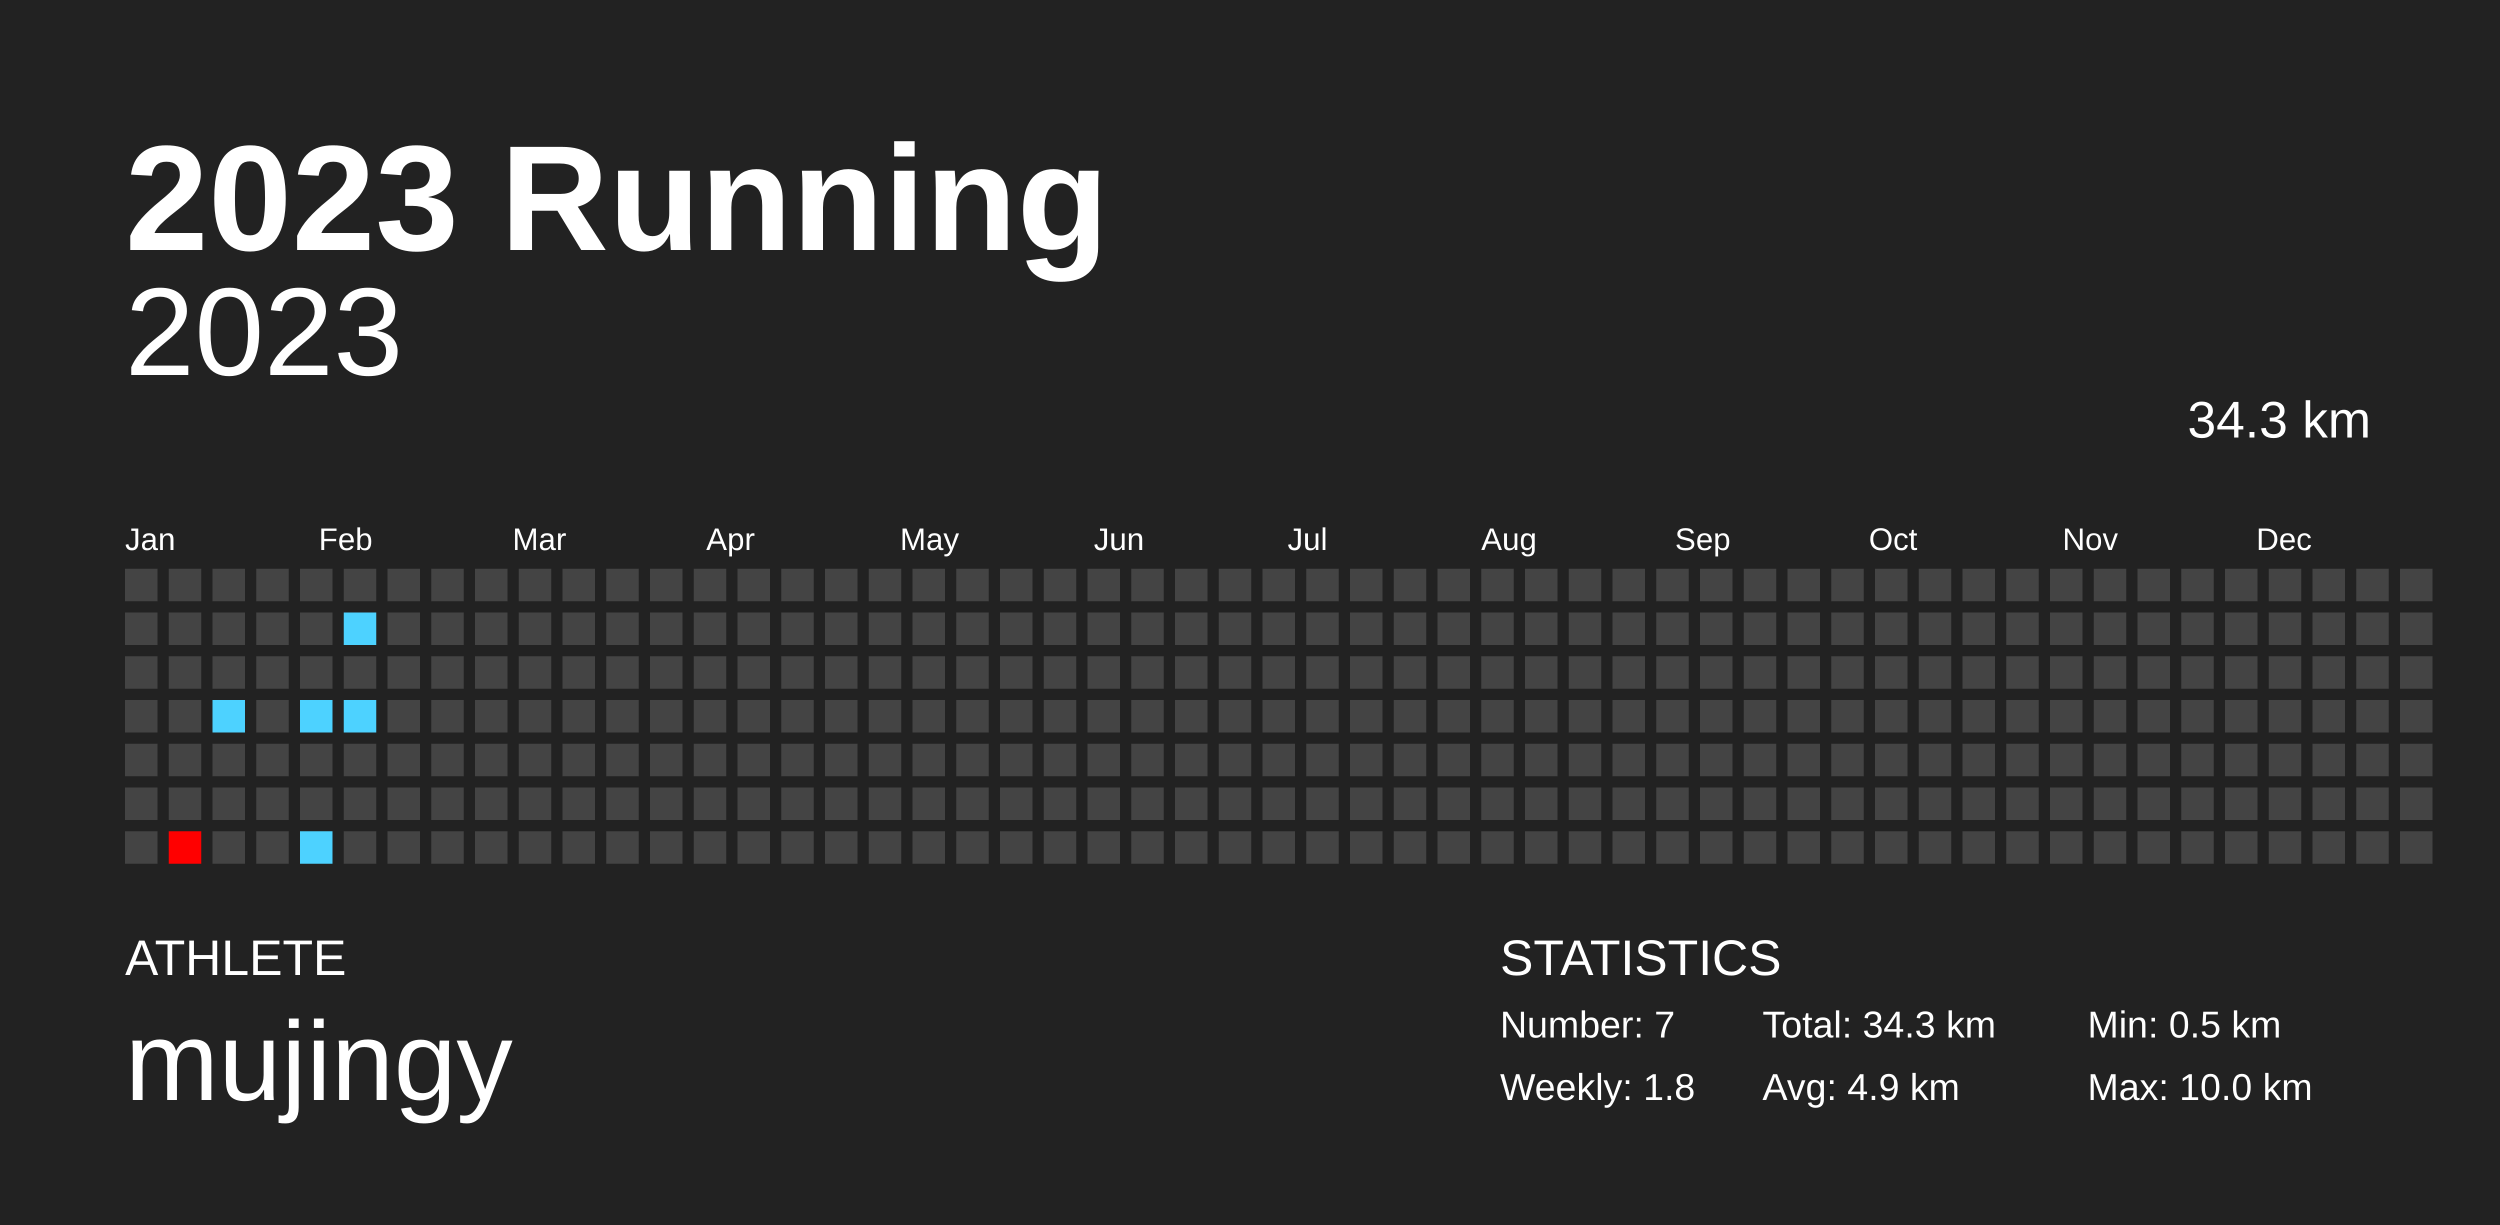
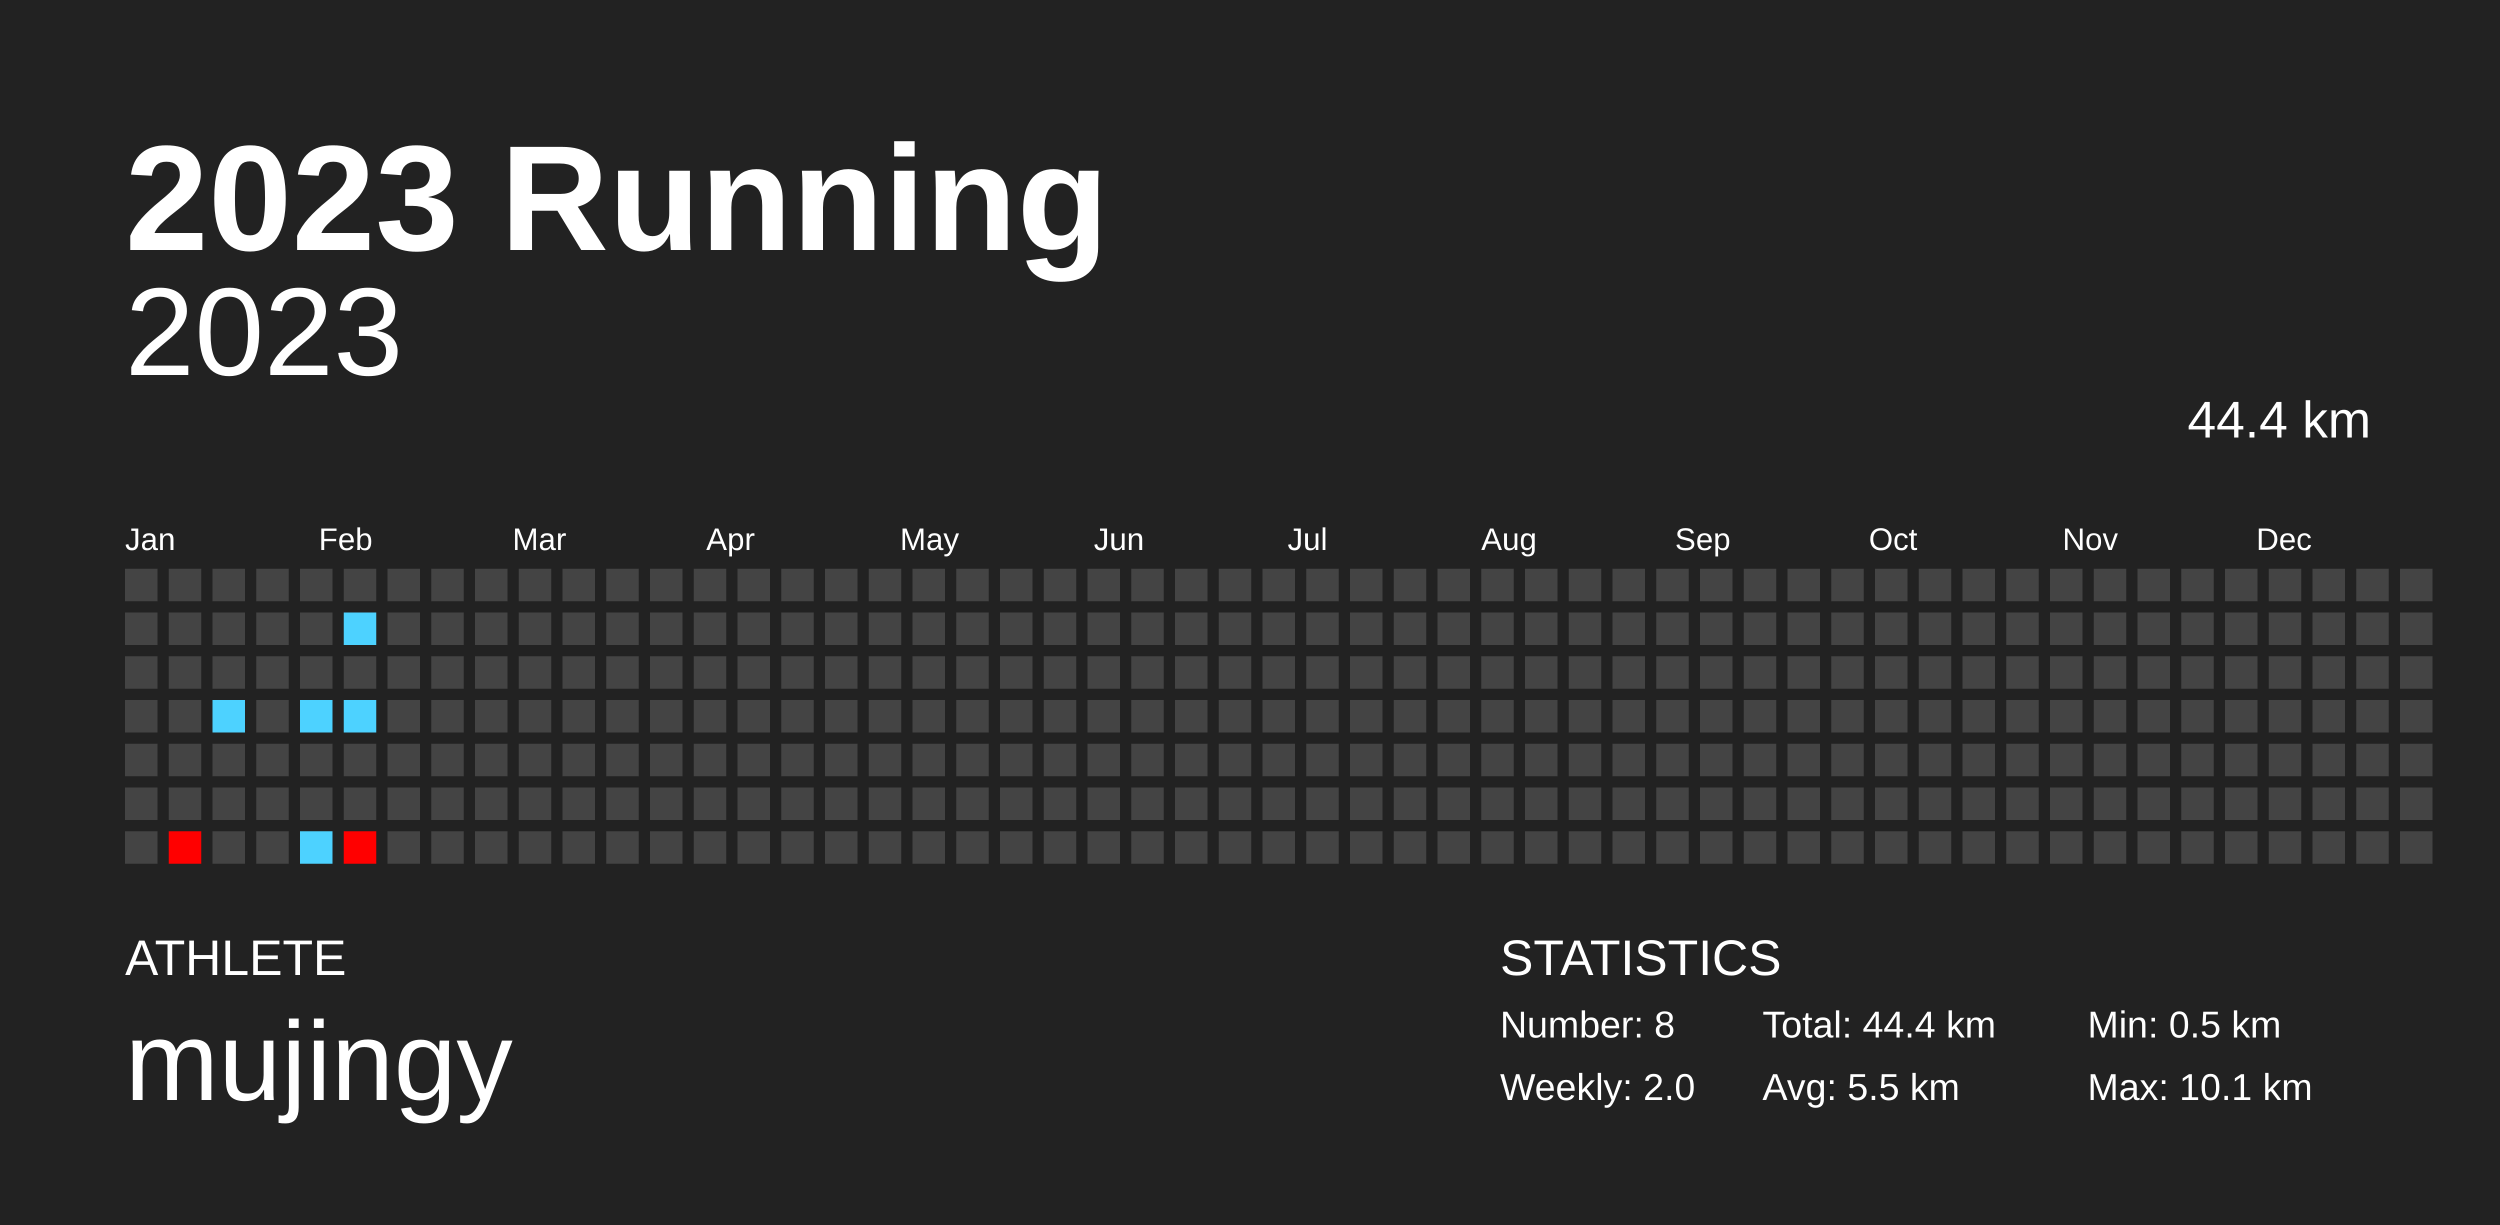
<svg xmlns="http://www.w3.org/2000/svg" baseProfile="full" height="98mm" version="1.1" viewBox="0,0,200,98" width="200mm">
  <defs />
  <rect fill="#222222" height="98" width="200" x="0" y="0" />
  <text fill="#FFFFFF" style="font-size:12px; font-family:Arial; font-weight:bold;" x="10" y="20">2023 Running</text>
  <text fill="#FFFFFF" style="font-size:4px; font-family:Arial" x="10" y="78">ATHLETE</text>
  <text fill="#FFFFFF" style="font-size:9px; font-family:Arial" x="10" y="88">mujingy</text>
  <text fill="#FFFFFF" style="font-size:4px; font-family:Arial" x="120" y="78">STATISTICS</text>
-   <text fill="#FFFFFF" style="font-size:3px; font-family:Arial" x="120" y="83">Number: 7</text>
-   <text fill="#FFFFFF" style="font-size:3px; font-family:Arial" x="120" y="88">Weekly: 1.8</text>
-   <text fill="#FFFFFF" style="font-size:3px; font-family:Arial" x="141" y="83">Total: 34.3 km</text>
-   <text fill="#FFFFFF" style="font-size:3px; font-family:Arial" x="141" y="88">Avg: 4.9 km</text>
+   <text fill="#FFFFFF" style="font-size:3px; font-family:Arial" x="120" y="83">Number: 8</text>
+   <text fill="#FFFFFF" style="font-size:3px; font-family:Arial" x="120" y="88">Weekly: 2.0</text>
+   <text fill="#FFFFFF" style="font-size:3px; font-family:Arial" x="141" y="83">Total: 44.4 km</text>
+   <text fill="#FFFFFF" style="font-size:3px; font-family:Arial" x="141" y="88">Avg: 5.5 km</text>
  <text fill="#FFFFFF" style="font-size:3px; font-family:Arial" x="167" y="83">Min: 0.5 km</text>
-   <text fill="#FFFFFF" style="font-size:3px; font-family:Arial" x="167" y="88">Max: 10.0 km</text>
+   <text fill="#FFFFFF" style="font-size:3px; font-family:Arial" x="167" y="88">Max: 10.1 km</text>
  <text alignment-baseline="hanging" fill="#FFFFFF" style="font-size:10.0px; font-family:Arial;" x="10" y="30">2023</text>
-   <text alignment-baseline="hanging" fill="#FFFFFF" style="font-size:4.125px; font-family:Arial;" x="175" y="35">34.3 km</text>
+   <text alignment-baseline="hanging" fill="#FFFFFF" style="font-size:4.125px; font-family:Arial;" x="175" y="35">44.4 km</text>
  <text fill="#FFFFFF" style="font-size:2.5px; font-family:Arial" x="10.0" y="44">Jan</text>
  <text fill="#FFFFFF" style="font-size:2.5px; font-family:Arial" x="25.5" y="44">Feb</text>
  <text fill="#FFFFFF" style="font-size:2.5px; font-family:Arial" x="41.0" y="44">Mar</text>
  <text fill="#FFFFFF" style="font-size:2.5px; font-family:Arial" x="56.5" y="44">Apr</text>
  <text fill="#FFFFFF" style="font-size:2.5px; font-family:Arial" x="72.0" y="44">May</text>
  <text fill="#FFFFFF" style="font-size:2.5px; font-family:Arial" x="87.5" y="44">Jun</text>
  <text fill="#FFFFFF" style="font-size:2.5px; font-family:Arial" x="103.0" y="44">Jul</text>
  <text fill="#FFFFFF" style="font-size:2.5px; font-family:Arial" x="118.5" y="44">Aug</text>
  <text fill="#FFFFFF" style="font-size:2.5px; font-family:Arial" x="134.0" y="44">Sep</text>
  <text fill="#FFFFFF" style="font-size:2.5px; font-family:Arial" x="149.5" y="44">Oct</text>
  <text fill="#FFFFFF" style="font-size:2.5px; font-family:Arial" x="165.0" y="44">Nov</text>
  <text fill="#FFFFFF" style="font-size:2.5px; font-family:Arial" x="180.5" y="44">Dec</text>
  <rect fill="#444444" height="2.6" width="2.6" x="10.0" y="45.5" />
  <rect fill="#444444" height="2.6" width="2.6" x="10.0" y="49.0" />
  <rect fill="#444444" height="2.6" width="2.6" x="10.0" y="52.5" />
  <rect fill="#444444" height="2.6" width="2.6" x="10.0" y="56.0" />
  <rect fill="#444444" height="2.6" width="2.6" x="10.0" y="59.5" />
  <rect fill="#444444" height="2.6" width="2.6" x="10.0" y="63.0" />
  <rect fill="#444444" height="2.6" width="2.6" x="10.0" y="66.5" />
  <rect fill="#444444" height="2.6" width="2.6" x="13.5" y="45.5" />
  <rect fill="#444444" height="2.6" width="2.6" x="13.5" y="49.0" />
  <rect fill="#444444" height="2.6" width="2.6" x="13.5" y="52.5" />
  <rect fill="#444444" height="2.6" width="2.6" x="13.5" y="56.0" />
  <rect fill="#444444" height="2.6" width="2.6" x="13.5" y="59.5" />
  <rect fill="#444444" height="2.6" width="2.6" x="13.5" y="63.0" />
  <rect fill="#ff0000" height="2.6" width="2.6" x="13.5" y="66.5" />
  <rect fill="#444444" height="2.6" width="2.6" x="17.0" y="45.5" />
  <rect fill="#444444" height="2.6" width="2.6" x="17.0" y="49.0" />
  <rect fill="#444444" height="2.6" width="2.6" x="17.0" y="52.5" />
  <rect fill="#4dd2ff" height="2.6" width="2.6" x="17.0" y="56.0" />
  <rect fill="#444444" height="2.6" width="2.6" x="17.0" y="59.5" />
  <rect fill="#444444" height="2.6" width="2.6" x="17.0" y="63.0" />
  <rect fill="#444444" height="2.6" width="2.6" x="17.0" y="66.5" />
  <rect fill="#444444" height="2.6" width="2.6" x="20.5" y="45.5" />
  <rect fill="#444444" height="2.6" width="2.6" x="20.5" y="49.0" />
  <rect fill="#444444" height="2.6" width="2.6" x="20.5" y="52.5" />
  <rect fill="#444444" height="2.6" width="2.6" x="20.5" y="56.0" />
  <rect fill="#444444" height="2.6" width="2.6" x="20.5" y="59.5" />
  <rect fill="#444444" height="2.6" width="2.6" x="20.5" y="63.0" />
  <rect fill="#444444" height="2.6" width="2.6" x="20.5" y="66.5" />
  <rect fill="#444444" height="2.6" width="2.6" x="24.0" y="45.5" />
  <rect fill="#444444" height="2.6" width="2.6" x="24.0" y="49.0" />
  <rect fill="#444444" height="2.6" width="2.6" x="24.0" y="52.5" />
  <rect fill="#4dd2ff" height="2.6" width="2.6" x="24.0" y="56.0" />
  <rect fill="#444444" height="2.6" width="2.6" x="24.0" y="59.5" />
  <rect fill="#444444" height="2.6" width="2.6" x="24.0" y="63.0" />
  <rect fill="#4dd2ff" height="2.6" width="2.6" x="24.0" y="66.5" />
  <rect fill="#444444" height="2.6" width="2.6" x="27.5" y="45.5" />
  <rect fill="#4dd2ff" height="2.6" width="2.6" x="27.5" y="49.0" />
  <rect fill="#444444" height="2.6" width="2.6" x="27.5" y="52.5" />
  <rect fill="#4dd2ff" height="2.6" width="2.6" x="27.5" y="56.0" />
  <rect fill="#444444" height="2.6" width="2.6" x="27.5" y="59.5" />
  <rect fill="#444444" height="2.6" width="2.6" x="27.5" y="63.0" />
-   <rect fill="#444444" height="2.6" width="2.6" x="27.5" y="66.5" />
+   <rect fill="#ff0000" height="2.6" width="2.6" x="27.5" y="66.5" />
  <rect fill="#444444" height="2.6" width="2.6" x="31.0" y="45.5" />
  <rect fill="#444444" height="2.6" width="2.6" x="31.0" y="49.0" />
  <rect fill="#444444" height="2.6" width="2.6" x="31.0" y="52.5" />
  <rect fill="#444444" height="2.6" width="2.6" x="31.0" y="56.0" />
  <rect fill="#444444" height="2.6" width="2.6" x="31.0" y="59.5" />
  <rect fill="#444444" height="2.6" width="2.6" x="31.0" y="63.0" />
  <rect fill="#444444" height="2.6" width="2.6" x="31.0" y="66.5" />
  <rect fill="#444444" height="2.6" width="2.6" x="34.5" y="45.5" />
  <rect fill="#444444" height="2.6" width="2.6" x="34.5" y="49.0" />
  <rect fill="#444444" height="2.6" width="2.6" x="34.5" y="52.5" />
  <rect fill="#444444" height="2.6" width="2.6" x="34.5" y="56.0" />
  <rect fill="#444444" height="2.6" width="2.6" x="34.5" y="59.5" />
  <rect fill="#444444" height="2.6" width="2.6" x="34.5" y="63.0" />
  <rect fill="#444444" height="2.6" width="2.6" x="34.5" y="66.5" />
  <rect fill="#444444" height="2.6" width="2.6" x="38.0" y="45.5" />
  <rect fill="#444444" height="2.6" width="2.6" x="38.0" y="49.0" />
  <rect fill="#444444" height="2.6" width="2.6" x="38.0" y="52.5" />
  <rect fill="#444444" height="2.6" width="2.6" x="38.0" y="56.0" />
  <rect fill="#444444" height="2.6" width="2.6" x="38.0" y="59.5" />
  <rect fill="#444444" height="2.6" width="2.6" x="38.0" y="63.0" />
  <rect fill="#444444" height="2.6" width="2.6" x="38.0" y="66.5" />
  <rect fill="#444444" height="2.6" width="2.6" x="41.5" y="45.5" />
  <rect fill="#444444" height="2.6" width="2.6" x="41.5" y="49.0" />
  <rect fill="#444444" height="2.6" width="2.6" x="41.5" y="52.5" />
  <rect fill="#444444" height="2.6" width="2.6" x="41.5" y="56.0" />
  <rect fill="#444444" height="2.6" width="2.6" x="41.5" y="59.5" />
  <rect fill="#444444" height="2.6" width="2.6" x="41.5" y="63.0" />
  <rect fill="#444444" height="2.6" width="2.6" x="41.5" y="66.5" />
  <rect fill="#444444" height="2.6" width="2.6" x="45.0" y="45.5" />
  <rect fill="#444444" height="2.6" width="2.6" x="45.0" y="49.0" />
  <rect fill="#444444" height="2.6" width="2.6" x="45.0" y="52.5" />
  <rect fill="#444444" height="2.6" width="2.6" x="45.0" y="56.0" />
  <rect fill="#444444" height="2.6" width="2.6" x="45.0" y="59.5" />
  <rect fill="#444444" height="2.6" width="2.6" x="45.0" y="63.0" />
  <rect fill="#444444" height="2.6" width="2.6" x="45.0" y="66.5" />
  <rect fill="#444444" height="2.6" width="2.6" x="48.5" y="45.5" />
  <rect fill="#444444" height="2.6" width="2.6" x="48.5" y="49.0" />
  <rect fill="#444444" height="2.6" width="2.6" x="48.5" y="52.5" />
  <rect fill="#444444" height="2.6" width="2.6" x="48.5" y="56.0" />
  <rect fill="#444444" height="2.6" width="2.6" x="48.5" y="59.5" />
  <rect fill="#444444" height="2.6" width="2.6" x="48.5" y="63.0" />
  <rect fill="#444444" height="2.6" width="2.6" x="48.5" y="66.5" />
  <rect fill="#444444" height="2.6" width="2.6" x="52.0" y="45.5" />
  <rect fill="#444444" height="2.6" width="2.6" x="52.0" y="49.0" />
  <rect fill="#444444" height="2.6" width="2.6" x="52.0" y="52.5" />
  <rect fill="#444444" height="2.6" width="2.6" x="52.0" y="56.0" />
  <rect fill="#444444" height="2.6" width="2.6" x="52.0" y="59.5" />
  <rect fill="#444444" height="2.6" width="2.6" x="52.0" y="63.0" />
  <rect fill="#444444" height="2.6" width="2.6" x="52.0" y="66.5" />
  <rect fill="#444444" height="2.6" width="2.6" x="55.5" y="45.5" />
  <rect fill="#444444" height="2.6" width="2.6" x="55.5" y="49.0" />
  <rect fill="#444444" height="2.6" width="2.6" x="55.5" y="52.5" />
  <rect fill="#444444" height="2.6" width="2.6" x="55.5" y="56.0" />
  <rect fill="#444444" height="2.6" width="2.6" x="55.5" y="59.5" />
  <rect fill="#444444" height="2.6" width="2.6" x="55.5" y="63.0" />
  <rect fill="#444444" height="2.6" width="2.6" x="55.5" y="66.5" />
  <rect fill="#444444" height="2.6" width="2.6" x="59.0" y="45.5" />
  <rect fill="#444444" height="2.6" width="2.6" x="59.0" y="49.0" />
  <rect fill="#444444" height="2.6" width="2.6" x="59.0" y="52.5" />
  <rect fill="#444444" height="2.6" width="2.6" x="59.0" y="56.0" />
  <rect fill="#444444" height="2.6" width="2.6" x="59.0" y="59.5" />
  <rect fill="#444444" height="2.6" width="2.6" x="59.0" y="63.0" />
  <rect fill="#444444" height="2.6" width="2.6" x="59.0" y="66.5" />
  <rect fill="#444444" height="2.6" width="2.6" x="62.5" y="45.5" />
  <rect fill="#444444" height="2.6" width="2.6" x="62.5" y="49.0" />
  <rect fill="#444444" height="2.6" width="2.6" x="62.5" y="52.5" />
  <rect fill="#444444" height="2.6" width="2.6" x="62.5" y="56.0" />
  <rect fill="#444444" height="2.6" width="2.6" x="62.5" y="59.5" />
  <rect fill="#444444" height="2.6" width="2.6" x="62.5" y="63.0" />
  <rect fill="#444444" height="2.6" width="2.6" x="62.5" y="66.5" />
  <rect fill="#444444" height="2.6" width="2.6" x="66.0" y="45.5" />
  <rect fill="#444444" height="2.6" width="2.6" x="66.0" y="49.0" />
  <rect fill="#444444" height="2.6" width="2.6" x="66.0" y="52.5" />
  <rect fill="#444444" height="2.6" width="2.6" x="66.0" y="56.0" />
  <rect fill="#444444" height="2.6" width="2.6" x="66.0" y="59.5" />
  <rect fill="#444444" height="2.6" width="2.6" x="66.0" y="63.0" />
  <rect fill="#444444" height="2.6" width="2.6" x="66.0" y="66.5" />
  <rect fill="#444444" height="2.6" width="2.6" x="69.5" y="45.5" />
  <rect fill="#444444" height="2.6" width="2.6" x="69.5" y="49.0" />
  <rect fill="#444444" height="2.6" width="2.6" x="69.5" y="52.5" />
  <rect fill="#444444" height="2.6" width="2.6" x="69.5" y="56.0" />
  <rect fill="#444444" height="2.6" width="2.6" x="69.5" y="59.5" />
  <rect fill="#444444" height="2.6" width="2.6" x="69.5" y="63.0" />
  <rect fill="#444444" height="2.6" width="2.6" x="69.5" y="66.5" />
  <rect fill="#444444" height="2.6" width="2.6" x="73.0" y="45.5" />
  <rect fill="#444444" height="2.6" width="2.6" x="73.0" y="49.0" />
  <rect fill="#444444" height="2.6" width="2.6" x="73.0" y="52.5" />
  <rect fill="#444444" height="2.6" width="2.6" x="73.0" y="56.0" />
  <rect fill="#444444" height="2.6" width="2.6" x="73.0" y="59.5" />
  <rect fill="#444444" height="2.6" width="2.6" x="73.0" y="63.0" />
  <rect fill="#444444" height="2.6" width="2.6" x="73.0" y="66.5" />
  <rect fill="#444444" height="2.6" width="2.6" x="76.5" y="45.5" />
  <rect fill="#444444" height="2.6" width="2.6" x="76.5" y="49.0" />
  <rect fill="#444444" height="2.6" width="2.6" x="76.5" y="52.5" />
  <rect fill="#444444" height="2.6" width="2.6" x="76.5" y="56.0" />
  <rect fill="#444444" height="2.6" width="2.6" x="76.5" y="59.5" />
  <rect fill="#444444" height="2.6" width="2.6" x="76.5" y="63.0" />
  <rect fill="#444444" height="2.6" width="2.6" x="76.5" y="66.5" />
  <rect fill="#444444" height="2.6" width="2.6" x="80.0" y="45.5" />
  <rect fill="#444444" height="2.6" width="2.6" x="80.0" y="49.0" />
  <rect fill="#444444" height="2.6" width="2.6" x="80.0" y="52.5" />
  <rect fill="#444444" height="2.6" width="2.6" x="80.0" y="56.0" />
  <rect fill="#444444" height="2.6" width="2.6" x="80.0" y="59.5" />
  <rect fill="#444444" height="2.6" width="2.6" x="80.0" y="63.0" />
  <rect fill="#444444" height="2.6" width="2.6" x="80.0" y="66.5" />
  <rect fill="#444444" height="2.6" width="2.6" x="83.5" y="45.5" />
  <rect fill="#444444" height="2.6" width="2.6" x="83.5" y="49.0" />
  <rect fill="#444444" height="2.6" width="2.6" x="83.5" y="52.5" />
  <rect fill="#444444" height="2.6" width="2.6" x="83.5" y="56.0" />
  <rect fill="#444444" height="2.6" width="2.6" x="83.5" y="59.5" />
  <rect fill="#444444" height="2.6" width="2.6" x="83.5" y="63.0" />
  <rect fill="#444444" height="2.6" width="2.6" x="83.5" y="66.5" />
  <rect fill="#444444" height="2.6" width="2.6" x="87.0" y="45.5" />
  <rect fill="#444444" height="2.6" width="2.6" x="87.0" y="49.0" />
  <rect fill="#444444" height="2.6" width="2.6" x="87.0" y="52.5" />
  <rect fill="#444444" height="2.6" width="2.6" x="87.0" y="56.0" />
  <rect fill="#444444" height="2.6" width="2.6" x="87.0" y="59.5" />
  <rect fill="#444444" height="2.6" width="2.6" x="87.0" y="63.0" />
  <rect fill="#444444" height="2.6" width="2.6" x="87.0" y="66.5" />
  <rect fill="#444444" height="2.6" width="2.6" x="90.5" y="45.5" />
  <rect fill="#444444" height="2.6" width="2.6" x="90.5" y="49.0" />
  <rect fill="#444444" height="2.6" width="2.6" x="90.5" y="52.5" />
  <rect fill="#444444" height="2.6" width="2.6" x="90.5" y="56.0" />
  <rect fill="#444444" height="2.6" width="2.6" x="90.5" y="59.5" />
  <rect fill="#444444" height="2.6" width="2.6" x="90.5" y="63.0" />
  <rect fill="#444444" height="2.6" width="2.6" x="90.5" y="66.5" />
  <rect fill="#444444" height="2.6" width="2.6" x="94.0" y="45.5" />
  <rect fill="#444444" height="2.6" width="2.6" x="94.0" y="49.0" />
  <rect fill="#444444" height="2.6" width="2.6" x="94.0" y="52.5" />
  <rect fill="#444444" height="2.6" width="2.6" x="94.0" y="56.0" />
  <rect fill="#444444" height="2.6" width="2.6" x="94.0" y="59.5" />
  <rect fill="#444444" height="2.6" width="2.6" x="94.0" y="63.0" />
  <rect fill="#444444" height="2.6" width="2.6" x="94.0" y="66.5" />
  <rect fill="#444444" height="2.6" width="2.6" x="97.5" y="45.5" />
  <rect fill="#444444" height="2.6" width="2.6" x="97.5" y="49.0" />
  <rect fill="#444444" height="2.6" width="2.6" x="97.5" y="52.5" />
  <rect fill="#444444" height="2.6" width="2.6" x="97.5" y="56.0" />
  <rect fill="#444444" height="2.6" width="2.6" x="97.5" y="59.5" />
  <rect fill="#444444" height="2.6" width="2.6" x="97.5" y="63.0" />
  <rect fill="#444444" height="2.6" width="2.6" x="97.5" y="66.5" />
  <rect fill="#444444" height="2.6" width="2.6" x="101.0" y="45.5" />
  <rect fill="#444444" height="2.6" width="2.6" x="101.0" y="49.0" />
  <rect fill="#444444" height="2.6" width="2.6" x="101.0" y="52.5" />
  <rect fill="#444444" height="2.6" width="2.6" x="101.0" y="56.0" />
  <rect fill="#444444" height="2.6" width="2.6" x="101.0" y="59.5" />
  <rect fill="#444444" height="2.6" width="2.6" x="101.0" y="63.0" />
  <rect fill="#444444" height="2.6" width="2.6" x="101.0" y="66.5" />
  <rect fill="#444444" height="2.6" width="2.6" x="104.5" y="45.5" />
  <rect fill="#444444" height="2.6" width="2.6" x="104.5" y="49.0" />
  <rect fill="#444444" height="2.6" width="2.6" x="104.5" y="52.5" />
  <rect fill="#444444" height="2.6" width="2.6" x="104.5" y="56.0" />
  <rect fill="#444444" height="2.6" width="2.6" x="104.5" y="59.5" />
  <rect fill="#444444" height="2.6" width="2.6" x="104.5" y="63.0" />
  <rect fill="#444444" height="2.6" width="2.6" x="104.5" y="66.5" />
  <rect fill="#444444" height="2.6" width="2.6" x="108.0" y="45.5" />
  <rect fill="#444444" height="2.6" width="2.6" x="108.0" y="49.0" />
  <rect fill="#444444" height="2.6" width="2.6" x="108.0" y="52.5" />
  <rect fill="#444444" height="2.6" width="2.6" x="108.0" y="56.0" />
  <rect fill="#444444" height="2.6" width="2.6" x="108.0" y="59.5" />
  <rect fill="#444444" height="2.6" width="2.6" x="108.0" y="63.0" />
  <rect fill="#444444" height="2.6" width="2.6" x="108.0" y="66.5" />
  <rect fill="#444444" height="2.6" width="2.6" x="111.5" y="45.5" />
  <rect fill="#444444" height="2.6" width="2.6" x="111.5" y="49.0" />
  <rect fill="#444444" height="2.6" width="2.6" x="111.5" y="52.5" />
  <rect fill="#444444" height="2.6" width="2.6" x="111.5" y="56.0" />
  <rect fill="#444444" height="2.6" width="2.6" x="111.5" y="59.5" />
  <rect fill="#444444" height="2.6" width="2.6" x="111.5" y="63.0" />
  <rect fill="#444444" height="2.6" width="2.6" x="111.5" y="66.5" />
  <rect fill="#444444" height="2.6" width="2.6" x="115.0" y="45.5" />
  <rect fill="#444444" height="2.6" width="2.6" x="115.0" y="49.0" />
  <rect fill="#444444" height="2.6" width="2.6" x="115.0" y="52.5" />
  <rect fill="#444444" height="2.6" width="2.6" x="115.0" y="56.0" />
  <rect fill="#444444" height="2.6" width="2.6" x="115.0" y="59.5" />
  <rect fill="#444444" height="2.6" width="2.6" x="115.0" y="63.0" />
  <rect fill="#444444" height="2.6" width="2.6" x="115.0" y="66.5" />
  <rect fill="#444444" height="2.6" width="2.6" x="118.5" y="45.5" />
  <rect fill="#444444" height="2.6" width="2.6" x="118.5" y="49.0" />
  <rect fill="#444444" height="2.6" width="2.6" x="118.5" y="52.5" />
  <rect fill="#444444" height="2.6" width="2.6" x="118.5" y="56.0" />
  <rect fill="#444444" height="2.6" width="2.6" x="118.5" y="59.5" />
  <rect fill="#444444" height="2.6" width="2.6" x="118.5" y="63.0" />
  <rect fill="#444444" height="2.6" width="2.6" x="118.5" y="66.5" />
  <rect fill="#444444" height="2.6" width="2.6" x="122.0" y="45.5" />
  <rect fill="#444444" height="2.6" width="2.6" x="122.0" y="49.0" />
  <rect fill="#444444" height="2.6" width="2.6" x="122.0" y="52.5" />
  <rect fill="#444444" height="2.6" width="2.6" x="122.0" y="56.0" />
  <rect fill="#444444" height="2.6" width="2.6" x="122.0" y="59.5" />
  <rect fill="#444444" height="2.6" width="2.6" x="122.0" y="63.0" />
  <rect fill="#444444" height="2.6" width="2.6" x="122.0" y="66.5" />
  <rect fill="#444444" height="2.6" width="2.6" x="125.5" y="45.5" />
  <rect fill="#444444" height="2.6" width="2.6" x="125.5" y="49.0" />
  <rect fill="#444444" height="2.6" width="2.6" x="125.5" y="52.5" />
  <rect fill="#444444" height="2.6" width="2.6" x="125.5" y="56.0" />
  <rect fill="#444444" height="2.6" width="2.6" x="125.5" y="59.5" />
  <rect fill="#444444" height="2.6" width="2.6" x="125.5" y="63.0" />
  <rect fill="#444444" height="2.6" width="2.6" x="125.5" y="66.5" />
  <rect fill="#444444" height="2.6" width="2.6" x="129.0" y="45.5" />
  <rect fill="#444444" height="2.6" width="2.6" x="129.0" y="49.0" />
  <rect fill="#444444" height="2.6" width="2.6" x="129.0" y="52.5" />
  <rect fill="#444444" height="2.6" width="2.6" x="129.0" y="56.0" />
  <rect fill="#444444" height="2.6" width="2.6" x="129.0" y="59.5" />
  <rect fill="#444444" height="2.6" width="2.6" x="129.0" y="63.0" />
  <rect fill="#444444" height="2.6" width="2.6" x="129.0" y="66.5" />
  <rect fill="#444444" height="2.6" width="2.6" x="132.5" y="45.5" />
  <rect fill="#444444" height="2.6" width="2.6" x="132.5" y="49.0" />
  <rect fill="#444444" height="2.6" width="2.6" x="132.5" y="52.5" />
  <rect fill="#444444" height="2.6" width="2.6" x="132.5" y="56.0" />
  <rect fill="#444444" height="2.6" width="2.6" x="132.5" y="59.5" />
  <rect fill="#444444" height="2.6" width="2.6" x="132.5" y="63.0" />
  <rect fill="#444444" height="2.6" width="2.6" x="132.5" y="66.5" />
  <rect fill="#444444" height="2.6" width="2.6" x="136.0" y="45.5" />
  <rect fill="#444444" height="2.6" width="2.6" x="136.0" y="49.0" />
  <rect fill="#444444" height="2.6" width="2.6" x="136.0" y="52.5" />
  <rect fill="#444444" height="2.6" width="2.6" x="136.0" y="56.0" />
  <rect fill="#444444" height="2.6" width="2.6" x="136.0" y="59.5" />
  <rect fill="#444444" height="2.6" width="2.6" x="136.0" y="63.0" />
  <rect fill="#444444" height="2.6" width="2.6" x="136.0" y="66.5" />
  <rect fill="#444444" height="2.6" width="2.6" x="139.5" y="45.5" />
  <rect fill="#444444" height="2.6" width="2.6" x="139.5" y="49.0" />
  <rect fill="#444444" height="2.6" width="2.6" x="139.5" y="52.5" />
  <rect fill="#444444" height="2.6" width="2.6" x="139.5" y="56.0" />
  <rect fill="#444444" height="2.6" width="2.6" x="139.5" y="59.5" />
  <rect fill="#444444" height="2.6" width="2.6" x="139.5" y="63.0" />
  <rect fill="#444444" height="2.6" width="2.6" x="139.5" y="66.5" />
  <rect fill="#444444" height="2.6" width="2.6" x="143.0" y="45.5" />
  <rect fill="#444444" height="2.6" width="2.6" x="143.0" y="49.0" />
  <rect fill="#444444" height="2.6" width="2.6" x="143.0" y="52.5" />
  <rect fill="#444444" height="2.6" width="2.6" x="143.0" y="56.0" />
  <rect fill="#444444" height="2.6" width="2.6" x="143.0" y="59.5" />
  <rect fill="#444444" height="2.6" width="2.6" x="143.0" y="63.0" />
  <rect fill="#444444" height="2.6" width="2.6" x="143.0" y="66.5" />
  <rect fill="#444444" height="2.6" width="2.6" x="146.5" y="45.5" />
  <rect fill="#444444" height="2.6" width="2.6" x="146.5" y="49.0" />
  <rect fill="#444444" height="2.6" width="2.6" x="146.5" y="52.5" />
  <rect fill="#444444" height="2.6" width="2.6" x="146.5" y="56.0" />
  <rect fill="#444444" height="2.6" width="2.6" x="146.5" y="59.5" />
  <rect fill="#444444" height="2.6" width="2.6" x="146.5" y="63.0" />
  <rect fill="#444444" height="2.6" width="2.6" x="146.5" y="66.5" />
  <rect fill="#444444" height="2.6" width="2.6" x="150.0" y="45.5" />
  <rect fill="#444444" height="2.6" width="2.6" x="150.0" y="49.0" />
  <rect fill="#444444" height="2.6" width="2.6" x="150.0" y="52.5" />
  <rect fill="#444444" height="2.6" width="2.6" x="150.0" y="56.0" />
  <rect fill="#444444" height="2.6" width="2.6" x="150.0" y="59.5" />
  <rect fill="#444444" height="2.6" width="2.6" x="150.0" y="63.0" />
  <rect fill="#444444" height="2.6" width="2.6" x="150.0" y="66.5" />
  <rect fill="#444444" height="2.6" width="2.6" x="153.5" y="45.5" />
  <rect fill="#444444" height="2.6" width="2.6" x="153.5" y="49.0" />
  <rect fill="#444444" height="2.6" width="2.6" x="153.5" y="52.5" />
  <rect fill="#444444" height="2.6" width="2.6" x="153.5" y="56.0" />
  <rect fill="#444444" height="2.6" width="2.6" x="153.5" y="59.5" />
  <rect fill="#444444" height="2.6" width="2.6" x="153.5" y="63.0" />
  <rect fill="#444444" height="2.6" width="2.6" x="153.5" y="66.5" />
  <rect fill="#444444" height="2.6" width="2.6" x="157.0" y="45.5" />
  <rect fill="#444444" height="2.6" width="2.6" x="157.0" y="49.0" />
  <rect fill="#444444" height="2.6" width="2.6" x="157.0" y="52.5" />
  <rect fill="#444444" height="2.6" width="2.6" x="157.0" y="56.0" />
  <rect fill="#444444" height="2.6" width="2.6" x="157.0" y="59.5" />
  <rect fill="#444444" height="2.6" width="2.6" x="157.0" y="63.0" />
  <rect fill="#444444" height="2.6" width="2.6" x="157.0" y="66.5" />
  <rect fill="#444444" height="2.6" width="2.6" x="160.5" y="45.5" />
  <rect fill="#444444" height="2.6" width="2.6" x="160.5" y="49.0" />
  <rect fill="#444444" height="2.6" width="2.6" x="160.5" y="52.5" />
  <rect fill="#444444" height="2.6" width="2.6" x="160.5" y="56.0" />
  <rect fill="#444444" height="2.6" width="2.6" x="160.5" y="59.5" />
  <rect fill="#444444" height="2.6" width="2.6" x="160.5" y="63.0" />
  <rect fill="#444444" height="2.6" width="2.6" x="160.5" y="66.5" />
  <rect fill="#444444" height="2.6" width="2.6" x="164.0" y="45.5" />
  <rect fill="#444444" height="2.6" width="2.6" x="164.0" y="49.0" />
  <rect fill="#444444" height="2.6" width="2.6" x="164.0" y="52.5" />
  <rect fill="#444444" height="2.6" width="2.6" x="164.0" y="56.0" />
  <rect fill="#444444" height="2.6" width="2.6" x="164.0" y="59.5" />
  <rect fill="#444444" height="2.6" width="2.6" x="164.0" y="63.0" />
  <rect fill="#444444" height="2.6" width="2.6" x="164.0" y="66.5" />
  <rect fill="#444444" height="2.6" width="2.6" x="167.5" y="45.5" />
  <rect fill="#444444" height="2.6" width="2.6" x="167.5" y="49.0" />
  <rect fill="#444444" height="2.6" width="2.6" x="167.5" y="52.5" />
  <rect fill="#444444" height="2.6" width="2.6" x="167.5" y="56.0" />
  <rect fill="#444444" height="2.6" width="2.6" x="167.5" y="59.5" />
  <rect fill="#444444" height="2.6" width="2.6" x="167.5" y="63.0" />
  <rect fill="#444444" height="2.6" width="2.6" x="167.5" y="66.5" />
  <rect fill="#444444" height="2.6" width="2.6" x="171.0" y="45.5" />
  <rect fill="#444444" height="2.6" width="2.6" x="171.0" y="49.0" />
  <rect fill="#444444" height="2.6" width="2.6" x="171.0" y="52.5" />
  <rect fill="#444444" height="2.6" width="2.6" x="171.0" y="56.0" />
  <rect fill="#444444" height="2.6" width="2.6" x="171.0" y="59.5" />
  <rect fill="#444444" height="2.6" width="2.6" x="171.0" y="63.0" />
  <rect fill="#444444" height="2.6" width="2.6" x="171.0" y="66.5" />
  <rect fill="#444444" height="2.6" width="2.6" x="174.5" y="45.5" />
  <rect fill="#444444" height="2.6" width="2.6" x="174.5" y="49.0" />
  <rect fill="#444444" height="2.6" width="2.6" x="174.5" y="52.5" />
  <rect fill="#444444" height="2.6" width="2.6" x="174.5" y="56.0" />
  <rect fill="#444444" height="2.6" width="2.6" x="174.5" y="59.5" />
  <rect fill="#444444" height="2.6" width="2.6" x="174.5" y="63.0" />
  <rect fill="#444444" height="2.6" width="2.6" x="174.5" y="66.5" />
  <rect fill="#444444" height="2.6" width="2.6" x="178.0" y="45.5" />
  <rect fill="#444444" height="2.6" width="2.6" x="178.0" y="49.0" />
  <rect fill="#444444" height="2.6" width="2.6" x="178.0" y="52.5" />
  <rect fill="#444444" height="2.6" width="2.6" x="178.0" y="56.0" />
  <rect fill="#444444" height="2.6" width="2.6" x="178.0" y="59.5" />
  <rect fill="#444444" height="2.6" width="2.6" x="178.0" y="63.0" />
  <rect fill="#444444" height="2.6" width="2.6" x="178.0" y="66.5" />
  <rect fill="#444444" height="2.6" width="2.6" x="181.5" y="45.5" />
  <rect fill="#444444" height="2.6" width="2.6" x="181.5" y="49.0" />
  <rect fill="#444444" height="2.6" width="2.6" x="181.5" y="52.5" />
  <rect fill="#444444" height="2.6" width="2.6" x="181.5" y="56.0" />
  <rect fill="#444444" height="2.6" width="2.6" x="181.5" y="59.5" />
  <rect fill="#444444" height="2.6" width="2.6" x="181.5" y="63.0" />
  <rect fill="#444444" height="2.6" width="2.6" x="181.5" y="66.5" />
  <rect fill="#444444" height="2.6" width="2.6" x="185.0" y="45.5" />
  <rect fill="#444444" height="2.6" width="2.6" x="185.0" y="49.0" />
  <rect fill="#444444" height="2.6" width="2.6" x="185.0" y="52.5" />
  <rect fill="#444444" height="2.6" width="2.6" x="185.0" y="56.0" />
  <rect fill="#444444" height="2.6" width="2.6" x="185.0" y="59.5" />
  <rect fill="#444444" height="2.6" width="2.6" x="185.0" y="63.0" />
  <rect fill="#444444" height="2.6" width="2.6" x="185.0" y="66.5" />
  <rect fill="#444444" height="2.6" width="2.6" x="188.5" y="45.5" />
  <rect fill="#444444" height="2.6" width="2.6" x="188.5" y="49.0" />
  <rect fill="#444444" height="2.6" width="2.6" x="188.5" y="52.5" />
  <rect fill="#444444" height="2.6" width="2.6" x="188.5" y="56.0" />
  <rect fill="#444444" height="2.6" width="2.6" x="188.5" y="59.5" />
  <rect fill="#444444" height="2.6" width="2.6" x="188.5" y="63.0" />
  <rect fill="#444444" height="2.6" width="2.6" x="188.5" y="66.5" />
  <rect fill="#444444" height="2.6" width="2.6" x="192.0" y="45.5" />
  <rect fill="#444444" height="2.6" width="2.6" x="192.0" y="49.0" />
  <rect fill="#444444" height="2.6" width="2.6" x="192.0" y="52.5" />
  <rect fill="#444444" height="2.6" width="2.6" x="192.0" y="56.0" />
  <rect fill="#444444" height="2.6" width="2.6" x="192.0" y="59.5" />
  <rect fill="#444444" height="2.6" width="2.6" x="192.0" y="63.0" />
  <rect fill="#444444" height="2.6" width="2.6" x="192.0" y="66.5" />
</svg>
